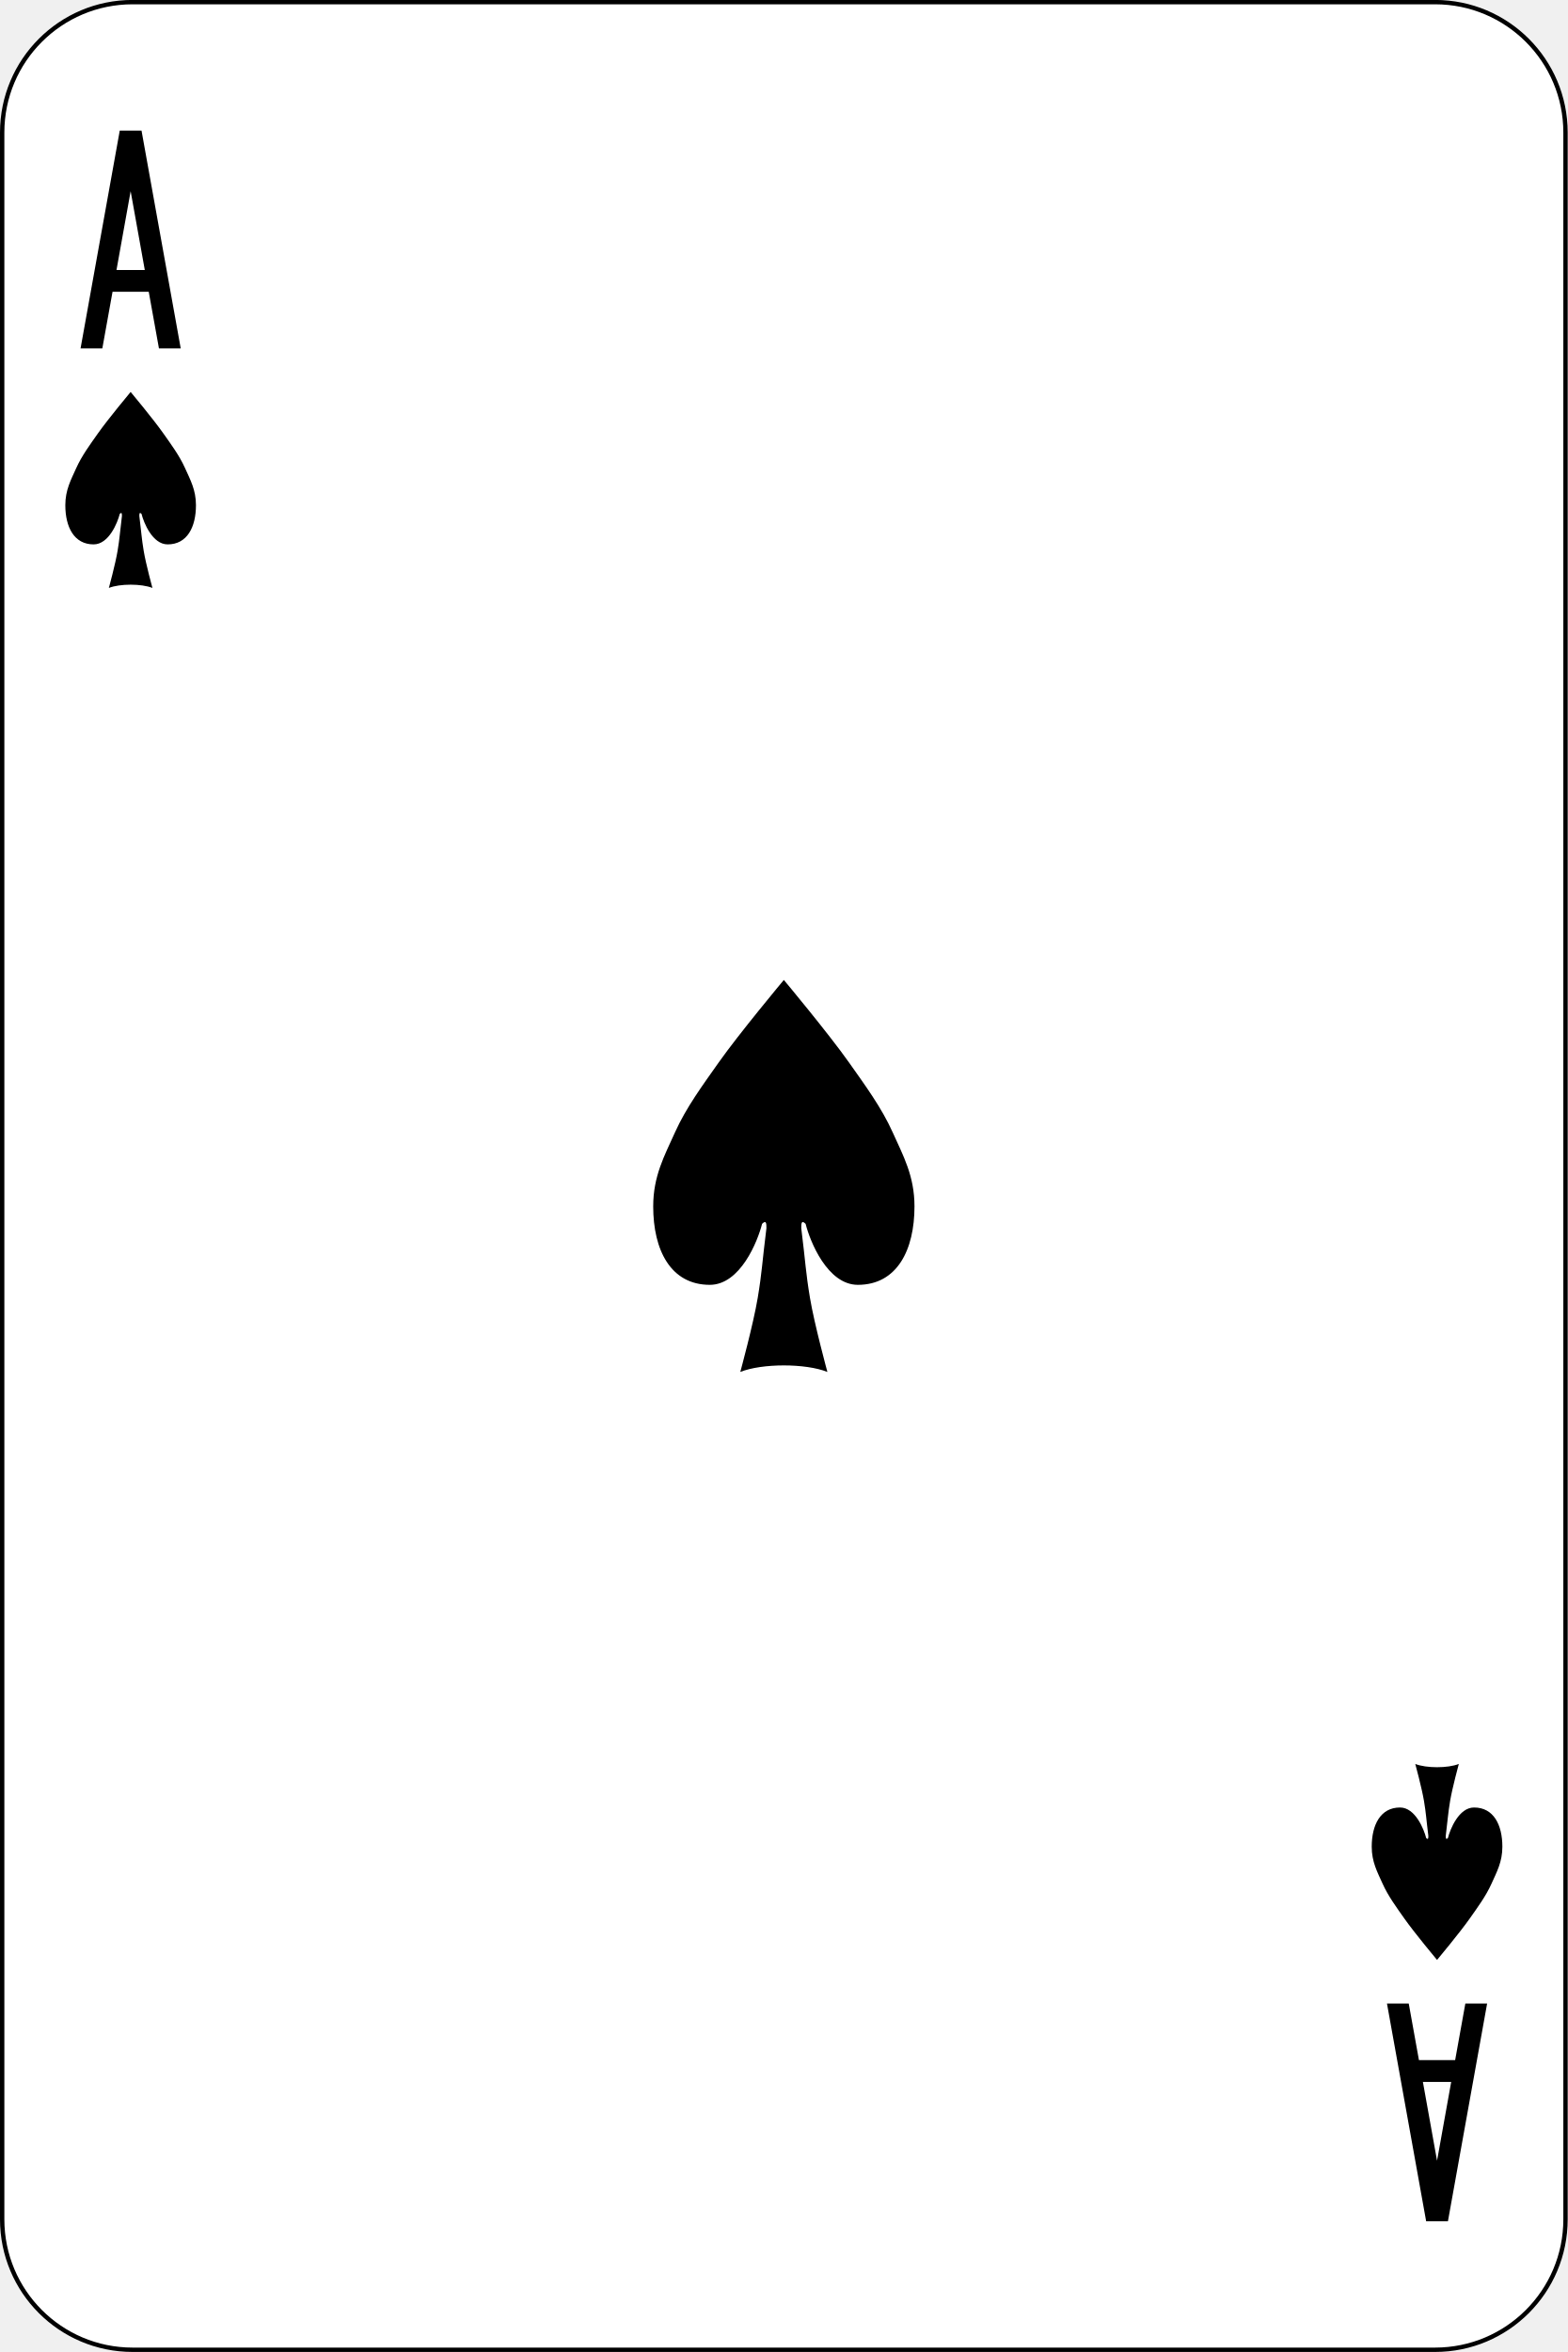
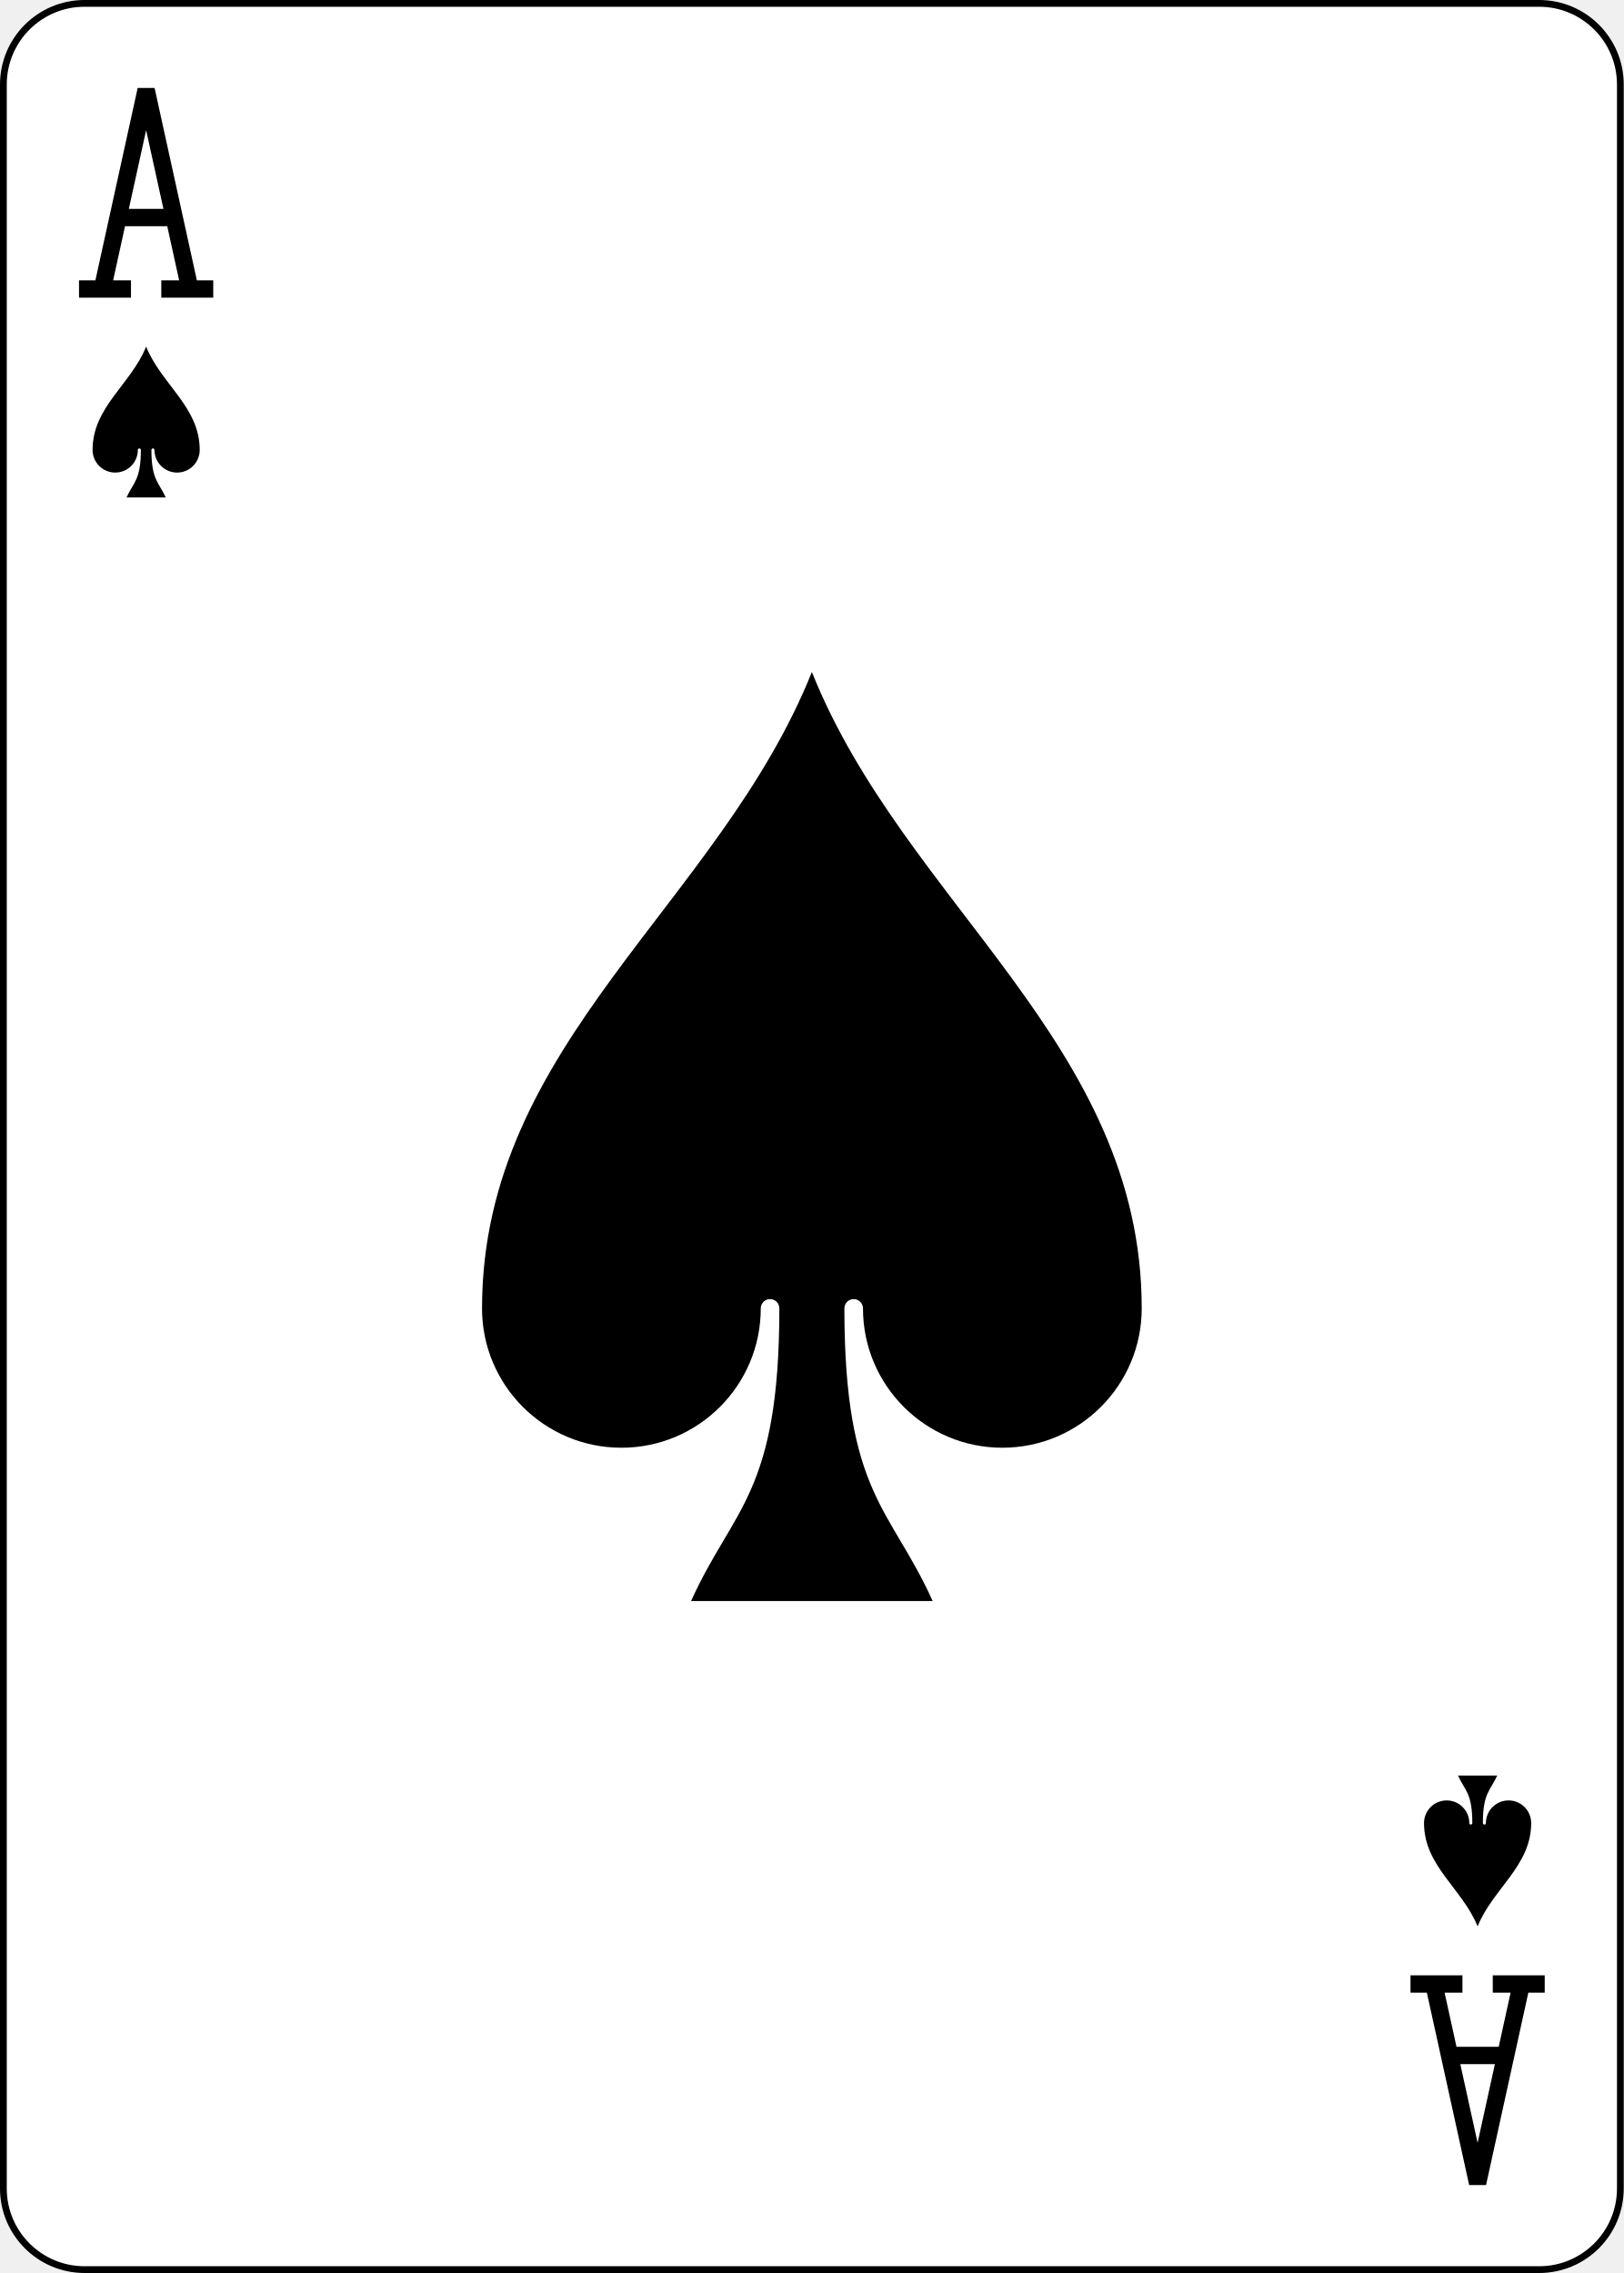
- <svg xmlns="http://www.w3.org/2000/svg" version="1.1" width="360" height="540" id="svg20298">
-   <defs id="defs20300" />
-   <g transform="translate(-151.4286,-248.0893)" id="layer1">
-     <g transform="translate(151.4286,-264.2857)" id="g3028-7">
-       <rect width="359" height="539" rx="29.944" ry="29.944" x="0.5" y="512.862" id="rect6472-45" style="fill:#ffffff;stroke:#000000;stroke-width:1" />
-       <path d="m 27.5,542.362 -9,50 5,0 2.344,-13 8.312,0 2.344,13 5,0 -9,-50 -5,0 z m 2.5,13.906 3.25,18.094 -6.5,0 3.25,-18.094 z" id="path3497-7" style="fill:#000000;stroke:none" />
-       <path d="m 327.5,1022.362 -9,-50 5,0 2.344,13 8.312,0 2.344,-13 5,0 -9,50 -5,0 z m 2.5,-13.906 3.25,-18.094 -6.5,0 3.25,18.094 z" id="path3497-5-9" style="fill:#000000;stroke:none" />
-       <path d="m 185,793.362 c 1,4 5,14 12,14 9,0 13,-8 13,-18 0,-7 -2.579,-11.612 -5,-17 -2.578,-5.737 -6.379,-10.857 -10,-16 -4.645,-6.598 -15,-19 -15,-19 0,0 -10.355,12.402 -15,19 -3.621,5.143 -7.422,10.263 -10,16 -2.421,5.388 -5,10 -5,17 0,10 4,18 13,18 7,0 11,-10 12,-14 1,-1 1,0 1,1 -1,8 -1,10 -2,16 -1,6 -4,17 -4,17 5,-2 15,-2 20,0 0,0 -3,-11 -4,-17 -1,-6 -1,-8 -2,-16 0,-1 0,-2 1,-1 z" id="path3037-7-83" style="fill:#000000;fill-opacity:1;stroke:none" />
-       <path d="m 32.5,630.362 c 0.5,2 2.5,7 6,7 4.5,0 6.5,-4 6.5,-9 0,-3.5 -1.289,-5.806 -2.5,-8.5 -1.289,-2.868 -3.19,-5.429 -5,-8 -2.323,-3.299 -7.5,-9.5 -7.5,-9.5 0,0 -5.177,6.201 -7.5,9.5 -1.81,2.571 -3.711,5.132 -5,8 -1.211,2.694 -2.5,5 -2.5,8.5 0,5 2,9 6.5,9 3.5,0 5.5,-5 6,-7 0.5,-0.5 0.5,0 0.5,0.5 -0.5,4 -0.5,5 -1,8 -0.5,3 -2,8.5 -2,8.5 2.5,-1 7.5,-1 10,0 0,0 -1.5,-5.5 -2,-8.5 -0.5,-3 -0.5,-4 -1,-8 0,-0.5 0,-1 0.5,-0.5 z" id="path3037-7-4-02" style="fill:#000000;fill-opacity:1;stroke:none" />
-       <path d="m 332.5,934.362 c 0.5,-2 2.5,-7 6,-7 4.5,0 6.5,4 6.5,9 0,3.5 -1.289,5.806 -2.5,8.5 -1.289,2.868 -3.19,5.429 -5,8 -2.323,3.299 -7.5,9.5 -7.5,9.5 0,0 -5.177,-6.201 -7.5,-9.5 -1.81,-2.571 -3.711,-5.132 -5,-8 -1.211,-2.694 -2.5,-5 -2.5,-8.5 0,-5 2,-9 6.5,-9 3.5,0 5.5,5 6,7 0.5,0.5 0.5,0 0.5,-0.5 -0.5,-4 -0.5,-5 -1,-8 -0.5,-3 -2,-8.5 -2,-8.5 2.5,1 7.5,1 10,0 0,0 -1.5,5.5 -2,8.5 -0.5,3 -0.5,4 -1,8 0,0.5 0,1 0.5,0.5 z" id="path3037-7-4-0-2" style="fill:#000000;fill-opacity:1;stroke:none" />
-     </g>
+ <svg xmlns="http://www.w3.org/2000/svg" xmlns:xlink="http://www.w3.org/1999/xlink" class="card" face="AS" height="3.5in" preserveAspectRatio="none" viewBox="-120 -168 240 336" width="2.5in">
+   <symbol id="SA" viewBox="-500 -500 1000 1000" preserveAspectRatio="xMinYMid">
+     <path d="M-270 460L-110 460M-200 450L0 -460L200 450M110 460L270 460M-120 130L120 130" stroke="black" stroke-width="80" stroke-linecap="square" stroke-miterlimit="1.5" fill="none" />
+   </symbol>
+   <symbol id="S" viewBox="-600 -600 1200 1200" preserveAspectRatio="xMinYMid">
+     <path d="M0 -500C100 -250 355 -100 355 185A150 150 0 0 1 55 185A10 10 0 0 0 35 185C35 385 85 400 130 500L-130 500C-85 400 -35 385 -35 185A10 10 0 0 0 -55 185A150 150 0 0 1 -355 185C-355 -100 -100 -250 0 -500Z" />
+   </symbol>
+   <rect width="239" height="335" x="-119.5" y="-167.5" rx="12" ry="12" fill="white" stroke="black" />
+   <use xlink:href="#S" height="164.8" width="164.8" x="-82.4" y="-82.4" stroke="white" stroke-width="50" />
+   <use xlink:href="#S" height="164.8" width="164.8" x="-82.4" y="-82.4" fill="black" />
+   <use xlink:href="#SA" height="32" width="32" x="-114.4" y="-156" />
+   <use xlink:href="#S" height="26.769" width="26.769" x="-111.784" y="-119" />
+   <g transform="rotate(180)">
+     <use xlink:href="#SA" height="32" width="32" x="-114.4" y="-156" />
+     <use xlink:href="#S" height="26.769" width="26.769" x="-111.784" y="-119" />
  </g>
</svg>
